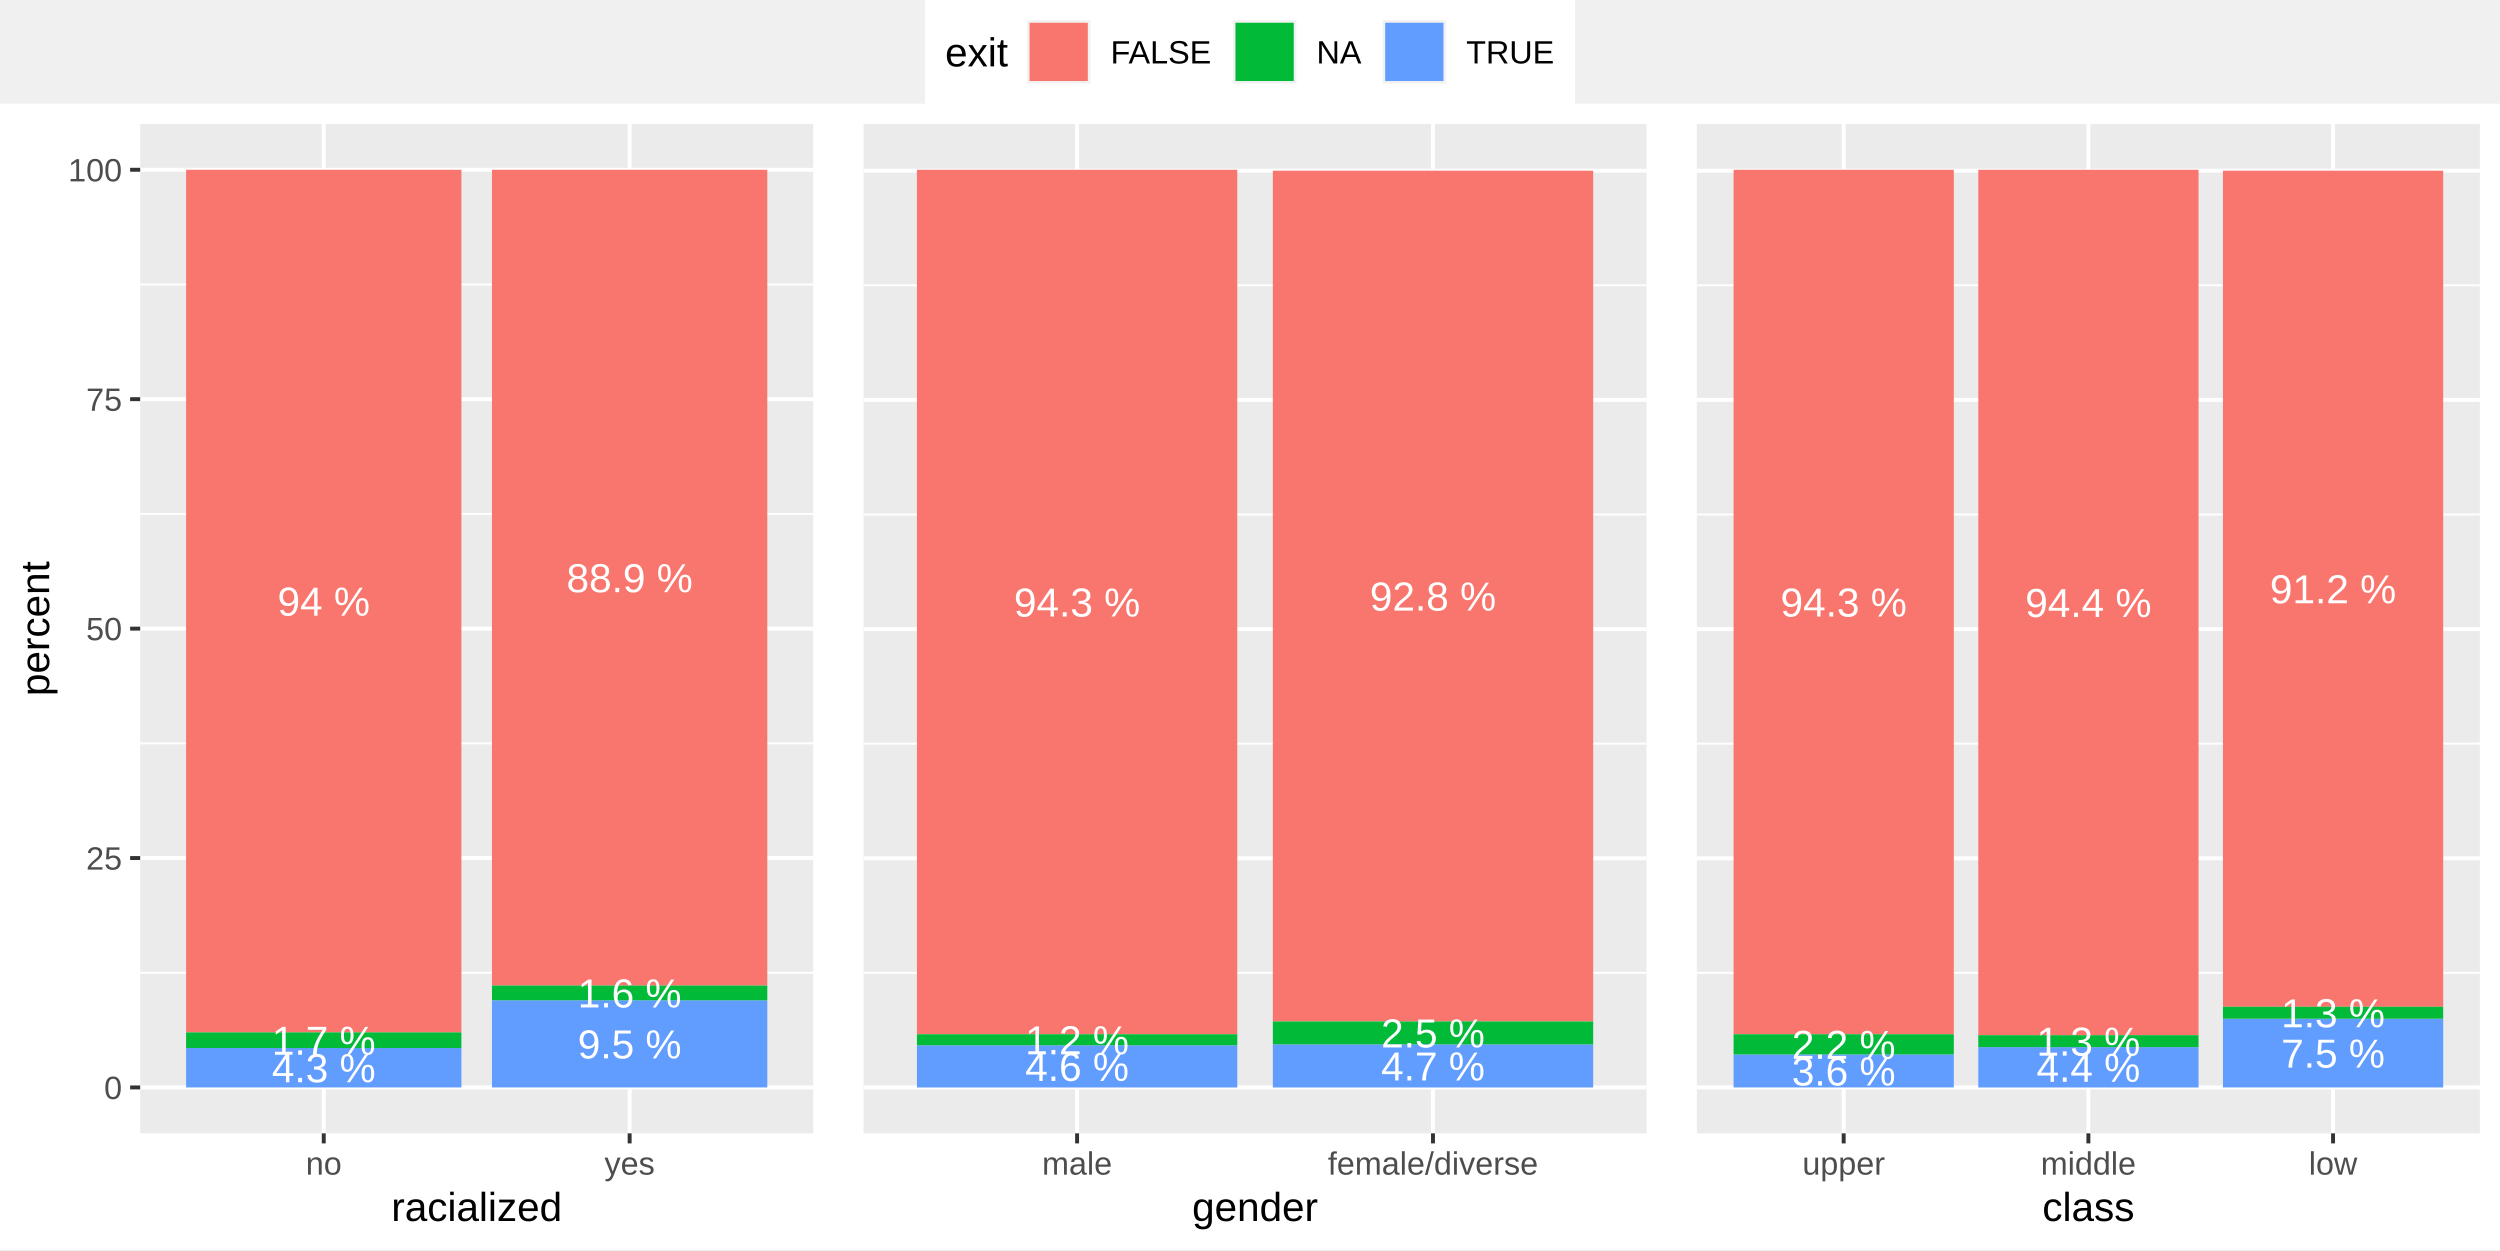
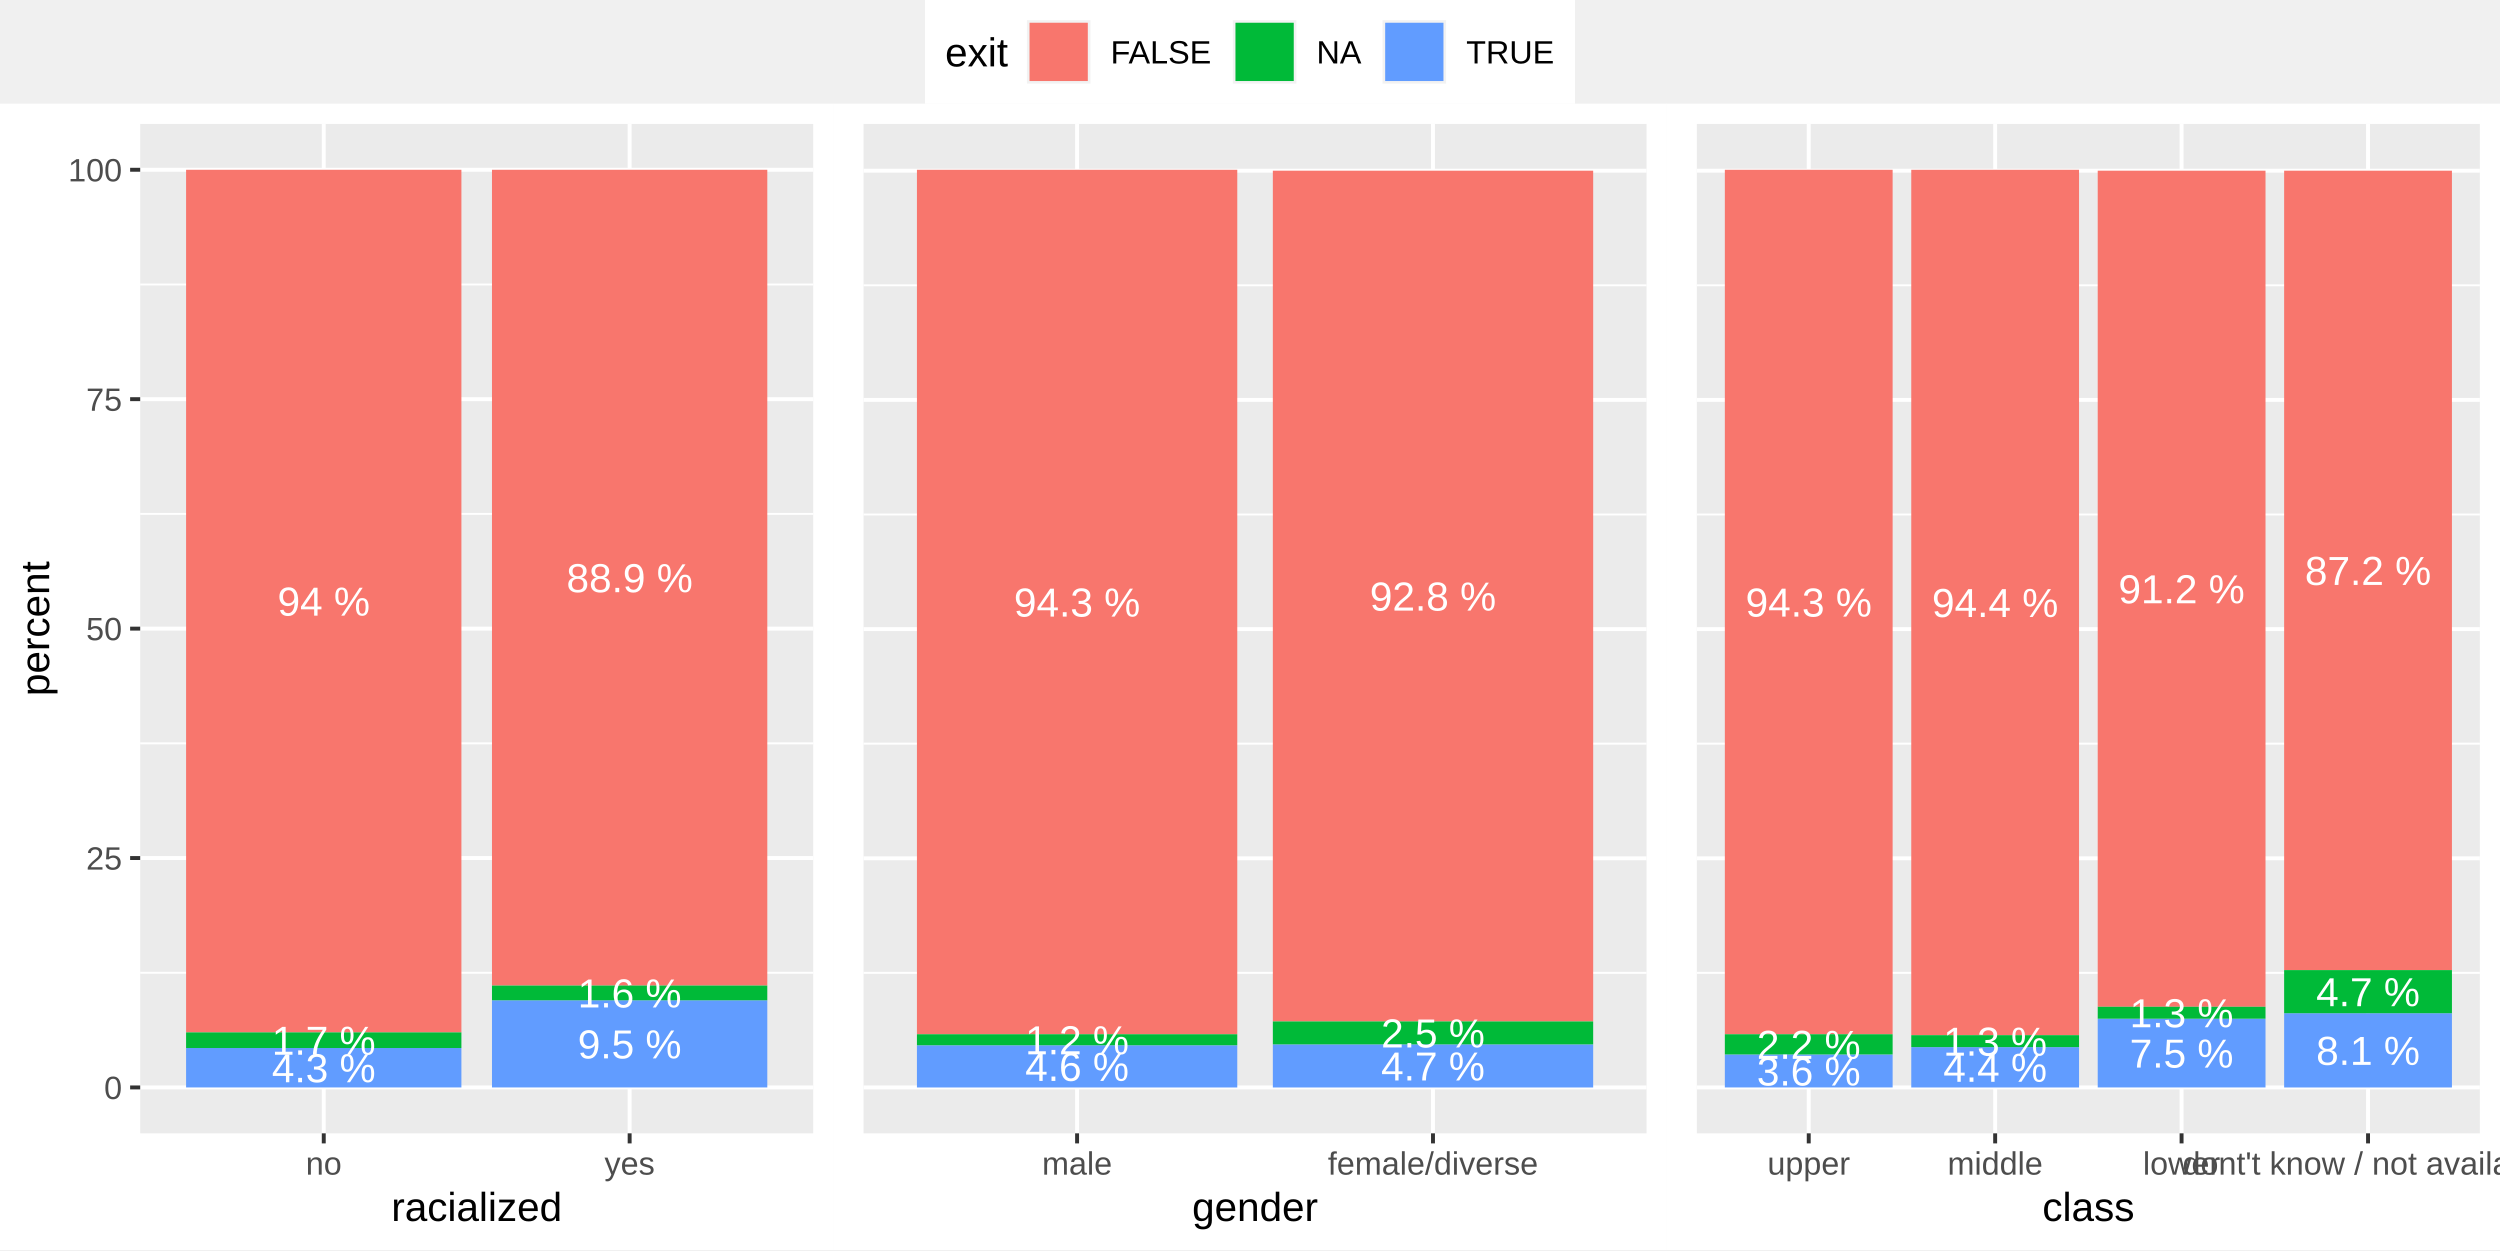
<svg xmlns="http://www.w3.org/2000/svg" class="svglite" width="680.31pt" height="340.16pt" viewBox="0 0 680.31 340.16">
  <defs>
    <style type="text/css">
    .svglite line, .svglite polyline, .svglite polygon, .svglite path, .svglite rect, .svglite circle {
      fill: none;
      stroke: #000000;
      stroke-linecap: round;
      stroke-linejoin: round;
      stroke-miterlimit: 10.00;
    }
    .svglite text {
      white-space: pre;
    }
  </style>
  </defs>
  <rect width="100%" height="100%" style="stroke: none; fill: none;" />
  <defs>
    <clipPath id="cpMC4wMHw2ODAuMzF8MC4wMHwzNDAuMTY=">
      <rect x="0.00" y="0.00" width="680.31" height="340.16" />
    </clipPath>
  </defs>
  <g clip-path="url(#cpMC4wMHw2ODAuMzF8MC4wMHwzNDAuMTY=)">
    <rect x="251.71" y="-0" width="176.89" height="28.24" style="stroke-width: 1.07; stroke: none; fill: #FFFFFF;" />
    <text x="257.19" y="18.07" style="font-size: 11.00px; font-family: &quot;Arial&quot;;" textLength="17.11px" lengthAdjust="spacingAndGlyphs">exit</text>
    <rect x="279.46" y="5.48" width="17.28" height="17.28" style="stroke-width: 1.07; stroke: none; fill: #F2F2F2;" />
    <rect x="280.16" y="6.19" width="15.86" height="15.86" style="stroke-width: 1.07; stroke: none; stroke-linecap: butt; stroke-linejoin: miter; fill: #F8766D;" />
    <rect x="335.49" y="5.48" width="17.28" height="17.28" style="stroke-width: 1.07; stroke: none; fill: #F2F2F2;" />
    <rect x="336.20" y="6.19" width="15.86" height="15.86" style="stroke-width: 1.07; stroke: none; stroke-linecap: butt; stroke-linejoin: miter; fill: #00BA38;" />
    <rect x="376.23" y="5.48" width="17.28" height="17.28" style="stroke-width: 1.07; stroke: none; fill: #F2F2F2;" />
    <rect x="376.94" y="6.19" width="15.86" height="15.86" style="stroke-width: 1.07; stroke: none; stroke-linecap: butt; stroke-linejoin: miter; fill: #619CFF;" />
    <text x="302.22" y="17.27" style="font-size: 8.80px; font-family: &quot;Arial&quot;;" textLength="27.87px" lengthAdjust="spacingAndGlyphs">FALSE</text>
    <text x="358.25" y="17.27" style="font-size: 8.80px; font-family: &quot;Arial&quot;;" textLength="12.22px" lengthAdjust="spacingAndGlyphs">NA</text>
    <text x="398.99" y="17.27" style="font-size: 8.80px; font-family: &quot;Arial&quot;;" textLength="23.94px" lengthAdjust="spacingAndGlyphs">TRUE</text>
  </g>
  <defs>
    <clipPath id="cpMC4wMHw2ODAuMzF8MjguMjR8MzQwLjE2">
      <rect x="0.00" y="28.24" width="680.31" height="311.92" />
    </clipPath>
  </defs>
  <g clip-path="url(#cpMC4wMHw2ODAuMzF8MjguMjR8MzQwLjE2)">
</g>
  <g clip-path="url(#cpMC4wMHw2ODAuMzF8MC4wMHwzNDAuMTY=)">
</g>
  <defs>
    <clipPath id="cpMC4wMHwyMjYuNzd8MjguMjR8MzQwLjE2">
      <rect x="0.00" y="28.24" width="226.77" height="311.92" />
    </clipPath>
  </defs>
  <g clip-path="url(#cpMC4wMHwyMjYuNzd8MjguMjR8MzQwLjE2)">
    <rect x="-0" y="28.24" width="226.77" height="311.92" style="stroke-width: 1.07; stroke: #FFFFFF; fill: #FFFFFF;" />
  </g>
  <g clip-path="url(#cpMC4wMHw2ODAuMzF8MC4wMHwzNDAuMTY=)">
</g>
  <defs>
    <clipPath id="cpMzguMTV8MjIxLjI5fDMzLjcyfDMwOC40MQ==">
      <rect x="38.15" y="33.72" width="183.14" height="274.69" />
    </clipPath>
  </defs>
  <g clip-path="url(#cpMzguMTV8MjIxLjI5fDMzLjcyfDMwOC40MQ==)">
    <rect x="38.15" y="33.72" width="183.14" height="274.69" style="stroke-width: 1.07; stroke: none; fill: #EBEBEB;" />
    <polyline points="38.15,264.71 221.29,264.71 " style="stroke-width: 0.53; stroke: #FFFFFF; stroke-linecap: butt;" />
    <polyline points="38.15,202.28 221.29,202.28 " style="stroke-width: 0.53; stroke: #FFFFFF; stroke-linecap: butt;" />
    <polyline points="38.15,139.85 221.29,139.85 " style="stroke-width: 0.53; stroke: #FFFFFF; stroke-linecap: butt;" />
    <polyline points="38.15,77.42 221.29,77.42 " style="stroke-width: 0.53; stroke: #FFFFFF; stroke-linecap: butt;" />
    <polyline points="38.15,295.92 221.29,295.92 " style="stroke-width: 1.07; stroke: #FFFFFF; stroke-linecap: butt;" />
    <polyline points="38.15,233.49 221.29,233.49 " style="stroke-width: 1.07; stroke: #FFFFFF; stroke-linecap: butt;" />
    <polyline points="38.15,171.06 221.29,171.06 " style="stroke-width: 1.07; stroke: #FFFFFF; stroke-linecap: butt;" />
    <polyline points="38.15,108.63 221.29,108.63 " style="stroke-width: 1.07; stroke: #FFFFFF; stroke-linecap: butt;" />
    <polyline points="38.15,46.20 221.29,46.20 " style="stroke-width: 1.07; stroke: #FFFFFF; stroke-linecap: butt;" />
    <polyline points="88.10,308.41 88.10,33.72 " style="stroke-width: 1.07; stroke: #FFFFFF; stroke-linecap: butt;" />
    <polyline points="171.34,308.41 171.34,33.72 " style="stroke-width: 1.07; stroke: #FFFFFF; stroke-linecap: butt;" />
    <rect x="50.64" y="46.20" width="74.92" height="234.74" style="stroke-width: 1.07; stroke: none; stroke-linecap: butt; stroke-linejoin: miter; fill: #F8766D;" />
    <rect x="50.64" y="285.18" width="74.92" height="10.74" style="stroke-width: 1.07; stroke: none; stroke-linecap: butt; stroke-linejoin: miter; fill: #619CFF;" />
    <rect x="50.64" y="280.94" width="74.92" height="4.25" style="stroke-width: 1.07; stroke: none; stroke-linecap: butt; stroke-linejoin: miter; fill: #00BA38;" />
    <rect x="133.88" y="46.20" width="74.92" height="222.00" style="stroke-width: 1.07; stroke: none; stroke-linecap: butt; stroke-linejoin: miter; fill: #F8766D;" />
    <rect x="133.88" y="272.20" width="74.92" height="23.72" style="stroke-width: 1.07; stroke: none; stroke-linecap: butt; stroke-linejoin: miter; fill: #619CFF;" />
    <rect x="133.88" y="268.20" width="74.92" height="4.00" style="stroke-width: 1.07; stroke: none; stroke-linecap: butt; stroke-linejoin: miter; fill: #00BA38;" />
    <text x="88.10" y="167.53" text-anchor="middle" style="font-size: 11.04px;fill: #FFFFFF; font-family: &quot;Arial&quot;;" textLength="25.14px" lengthAdjust="spacingAndGlyphs">94 %</text>
    <text x="88.10" y="294.51" text-anchor="middle" style="font-size: 11.04px;fill: #FFFFFF; font-family: &quot;Arial&quot;;" textLength="28.21px" lengthAdjust="spacingAndGlyphs">4.3 %</text>
    <text x="88.10" y="287.02" text-anchor="middle" style="font-size: 11.04px;fill: #FFFFFF; font-family: &quot;Arial&quot;;" textLength="28.21px" lengthAdjust="spacingAndGlyphs">1.7 %</text>
    <text x="171.34" y="161.16" text-anchor="middle" style="font-size: 11.04px;fill: #FFFFFF; font-family: &quot;Arial&quot;;" textLength="34.34px" lengthAdjust="spacingAndGlyphs">88.9 %</text>
    <text x="171.34" y="288.02" text-anchor="middle" style="font-size: 11.04px;fill: #FFFFFF; font-family: &quot;Arial&quot;;" textLength="28.21px" lengthAdjust="spacingAndGlyphs">9.5 %</text>
    <text x="171.34" y="274.16" text-anchor="middle" style="font-size: 11.04px;fill: #FFFFFF; font-family: &quot;Arial&quot;;" textLength="28.21px" lengthAdjust="spacingAndGlyphs">1.6 %</text>
  </g>
  <g clip-path="url(#cpMC4wMHw2ODAuMzF8MC4wMHwzNDAuMTY=)">
    <text x="33.22" y="299.08" text-anchor="end" style="font-size: 8.80px;fill: #4D4D4D; font-family: &quot;Arial&quot;;" textLength="4.90px" lengthAdjust="spacingAndGlyphs">0</text>
    <text x="33.22" y="236.65" text-anchor="end" style="font-size: 8.80px;fill: #4D4D4D; font-family: &quot;Arial&quot;;" textLength="9.79px" lengthAdjust="spacingAndGlyphs">25</text>
    <text x="33.22" y="174.22" text-anchor="end" style="font-size: 8.80px;fill: #4D4D4D; font-family: &quot;Arial&quot;;" textLength="9.79px" lengthAdjust="spacingAndGlyphs">50</text>
    <text x="33.22" y="111.79" text-anchor="end" style="font-size: 8.80px;fill: #4D4D4D; font-family: &quot;Arial&quot;;" textLength="9.79px" lengthAdjust="spacingAndGlyphs">75</text>
    <text x="33.22" y="49.36" text-anchor="end" style="font-size: 8.80px;fill: #4D4D4D; font-family: &quot;Arial&quot;;" textLength="14.69px" lengthAdjust="spacingAndGlyphs">100</text>
    <polyline points="35.41,295.92 38.15,295.92 " style="stroke-width: 1.07; stroke: #333333; stroke-linecap: butt;" />
    <polyline points="35.41,233.49 38.15,233.49 " style="stroke-width: 1.07; stroke: #333333; stroke-linecap: butt;" />
    <polyline points="35.41,171.06 38.15,171.06 " style="stroke-width: 1.07; stroke: #333333; stroke-linecap: butt;" />
    <polyline points="35.41,108.63 38.15,108.63 " style="stroke-width: 1.07; stroke: #333333; stroke-linecap: butt;" />
    <polyline points="35.41,46.20 38.15,46.20 " style="stroke-width: 1.07; stroke: #333333; stroke-linecap: butt;" />
    <polyline points="88.10,311.15 88.10,308.41 " style="stroke-width: 1.07; stroke: #333333; stroke-linecap: butt;" />
    <polyline points="171.34,311.15 171.34,308.41 " style="stroke-width: 1.07; stroke: #333333; stroke-linecap: butt;" />
    <text x="88.10" y="319.65" text-anchor="middle" style="font-size: 8.80px;fill: #4D4D4D; font-family: &quot;Arial&quot;;" textLength="9.79px" lengthAdjust="spacingAndGlyphs">no</text>
    <text x="171.34" y="319.65" text-anchor="middle" style="font-size: 8.80px;fill: #4D4D4D; font-family: &quot;Arial&quot;;" textLength="13.69px" lengthAdjust="spacingAndGlyphs">yes</text>
    <text x="129.72" y="332.26" text-anchor="middle" style="font-size: 11.00px; font-family: &quot;Arial&quot;;" textLength="46.47px" lengthAdjust="spacingAndGlyphs">racialized</text>
    <text transform="translate(13.37,171.06) rotate(-90)" text-anchor="middle" style="font-size: 11.00px; font-family: &quot;Arial&quot;;" textLength="36.70px" lengthAdjust="spacingAndGlyphs">percent</text>
  </g>
  <defs>
    <clipPath id="cpMjI2Ljc3fDQ1My41NHwyOC4yNHwzNDAuMTY=">
      <rect x="226.77" y="28.24" width="226.77" height="311.92" />
    </clipPath>
  </defs>
  <g clip-path="url(#cpMjI2Ljc3fDQ1My41NHwyOC4yNHwzNDAuMTY=)">
    <rect x="226.77" y="28.24" width="226.77" height="311.92" style="stroke-width: 1.07; stroke: #FFFFFF; fill: #FFFFFF;" />
  </g>
  <g clip-path="url(#cpMC4wMHw2ODAuMzF8MC4wMHwzNDAuMTY=)">
</g>
  <defs>
    <clipPath id="cpMjM0Ljk5fDQ0OC4wNnwzMy43MnwzMDguNDE=">
      <rect x="234.99" y="33.72" width="213.07" height="274.69" />
    </clipPath>
  </defs>
  <g clip-path="url(#cpMjM0Ljk5fDQ0OC4wNnwzMy43MnwzMDguNDE=)">
    <rect x="234.99" y="33.72" width="213.07" height="274.69" style="stroke-width: 1.07; stroke: none; fill: #EBEBEB;" />
    <polyline points="234.99,264.74 448.06,264.74 " style="stroke-width: 0.53; stroke: #FFFFFF; stroke-linecap: butt;" />
    <polyline points="234.99,202.37 448.06,202.37 " style="stroke-width: 0.53; stroke: #FFFFFF; stroke-linecap: butt;" />
    <polyline points="234.99,140.00 448.06,140.00 " style="stroke-width: 0.53; stroke: #FFFFFF; stroke-linecap: butt;" />
    <polyline points="234.99,77.64 448.06,77.64 " style="stroke-width: 0.53; stroke: #FFFFFF; stroke-linecap: butt;" />
    <polyline points="234.99,295.92 448.06,295.92 " style="stroke-width: 1.07; stroke: #FFFFFF; stroke-linecap: butt;" />
    <polyline points="234.99,233.56 448.06,233.56 " style="stroke-width: 1.07; stroke: #FFFFFF; stroke-linecap: butt;" />
    <polyline points="234.99,171.19 448.06,171.19 " style="stroke-width: 1.07; stroke: #FFFFFF; stroke-linecap: butt;" />
    <polyline points="234.99,108.82 448.06,108.82 " style="stroke-width: 1.07; stroke: #FFFFFF; stroke-linecap: butt;" />
    <polyline points="234.99,46.45 448.06,46.45 " style="stroke-width: 1.07; stroke: #FFFFFF; stroke-linecap: butt;" />
    <polyline points="293.10,308.41 293.10,33.72 " style="stroke-width: 1.07; stroke: #FFFFFF; stroke-linecap: butt;" />
    <polyline points="389.95,308.41 389.95,33.72 " style="stroke-width: 1.07; stroke: #FFFFFF; stroke-linecap: butt;" />
    <rect x="249.52" y="46.20" width="87.17" height="235.25" style="stroke-width: 1.07; stroke: none; stroke-linecap: butt; stroke-linejoin: miter; fill: #F8766D;" />
    <rect x="249.52" y="284.45" width="87.17" height="11.48" style="stroke-width: 1.07; stroke: none; stroke-linecap: butt; stroke-linejoin: miter; fill: #619CFF;" />
    <rect x="249.52" y="281.45" width="87.17" height="2.99" style="stroke-width: 1.07; stroke: none; stroke-linecap: butt; stroke-linejoin: miter; fill: #00BA38;" />
    <rect x="346.37" y="46.45" width="87.17" height="231.51" style="stroke-width: 1.07; stroke: none; stroke-linecap: butt; stroke-linejoin: miter; fill: #F8766D;" />
    <rect x="346.37" y="284.20" width="87.17" height="11.73" style="stroke-width: 1.07; stroke: none; stroke-linecap: butt; stroke-linejoin: miter; fill: #619CFF;" />
    <rect x="346.37" y="277.96" width="87.17" height="6.24" style="stroke-width: 1.07; stroke: none; stroke-linecap: butt; stroke-linejoin: miter; fill: #00BA38;" />
    <text x="293.10" y="167.79" text-anchor="middle" style="font-size: 11.04px;fill: #FFFFFF; font-family: &quot;Arial&quot;;" textLength="34.34px" lengthAdjust="spacingAndGlyphs">94.3 %</text>
    <text x="293.10" y="294.14" text-anchor="middle" style="font-size: 11.04px;fill: #FFFFFF; font-family: &quot;Arial&quot;;" textLength="28.21px" lengthAdjust="spacingAndGlyphs">4.6 %</text>
    <text x="293.10" y="286.91" text-anchor="middle" style="font-size: 11.04px;fill: #FFFFFF; font-family: &quot;Arial&quot;;" textLength="28.21px" lengthAdjust="spacingAndGlyphs">1.2 %</text>
    <text x="389.95" y="166.16" text-anchor="middle" style="font-size: 11.04px;fill: #FFFFFF; font-family: &quot;Arial&quot;;" textLength="34.34px" lengthAdjust="spacingAndGlyphs">92.8 %</text>
    <text x="389.95" y="294.02" text-anchor="middle" style="font-size: 11.04px;fill: #FFFFFF; font-family: &quot;Arial&quot;;" textLength="28.21px" lengthAdjust="spacingAndGlyphs">4.7 %</text>
    <text x="389.95" y="285.04" text-anchor="middle" style="font-size: 11.04px;fill: #FFFFFF; font-family: &quot;Arial&quot;;" textLength="28.21px" lengthAdjust="spacingAndGlyphs">2.5 %</text>
  </g>
  <g clip-path="url(#cpMC4wMHw2ODAuMzF8MC4wMHwzNDAuMTY=)">
    <polyline points="293.10,311.15 293.10,308.41 " style="stroke-width: 1.07; stroke: #333333; stroke-linecap: butt;" />
    <polyline points="389.95,311.15 389.95,308.41 " style="stroke-width: 1.07; stroke: #333333; stroke-linecap: butt;" />
    <text x="293.10" y="319.65" text-anchor="middle" style="font-size: 8.80px;fill: #4D4D4D; font-family: &quot;Arial&quot;;" textLength="19.07px" lengthAdjust="spacingAndGlyphs">male</text>
    <text x="389.95" y="319.65" text-anchor="middle" style="font-size: 8.80px;fill: #4D4D4D; font-family: &quot;Arial&quot;;" textLength="57.22px" lengthAdjust="spacingAndGlyphs">female/diverse</text>
    <text x="341.53" y="332.26" text-anchor="middle" style="font-size: 11.00px; font-family: &quot;Arial&quot;;" textLength="34.26px" lengthAdjust="spacingAndGlyphs">gender</text>
  </g>
  <defs>
    <clipPath id="cpNDUzLjU0fDY4MC4zMXwyOC4yNHwzNDAuMTY=">
      <rect x="453.54" y="28.24" width="226.77" height="311.92" />
    </clipPath>
  </defs>
  <g clip-path="url(#cpNDUzLjU0fDY4MC4zMXwyOC4yNHwzNDAuMTY=)">
    <rect x="453.54" y="28.24" width="226.77" height="311.92" style="stroke-width: 1.07; stroke: #FFFFFF; fill: #FFFFFF;" />
  </g>
  <g clip-path="url(#cpMC4wMHw2ODAuMzF8MC4wMHwzNDAuMTY=)">
</g>
  <defs>
    <clipPath id="cpNDYxLjc2fDY3NC44NHwzMy43MnwzMDguNDE=">
      <rect x="461.76" y="33.72" width="213.07" height="274.69" />
    </clipPath>
  </defs>
  <g clip-path="url(#cpNDYxLjc2fDY3NC44NHwzMy43MnwzMDguNDE=)">
    <rect x="461.76" y="33.72" width="213.07" height="274.69" style="stroke-width: 1.07; stroke: none; fill: #EBEBEB;" />
    <polyline points="461.76,264.74 674.84,264.74 " style="stroke-width: 0.53; stroke: #FFFFFF; stroke-linecap: butt;" />
    <polyline points="461.76,202.37 674.84,202.37 " style="stroke-width: 0.53; stroke: #FFFFFF; stroke-linecap: butt;" />
    <polyline points="461.76,140.00 674.84,140.00 " style="stroke-width: 0.53; stroke: #FFFFFF; stroke-linecap: butt;" />
    <polyline points="461.76,77.64 674.84,77.64 " style="stroke-width: 0.53; stroke: #FFFFFF; stroke-linecap: butt;" />
    <polyline points="461.76,295.92 674.84,295.92 " style="stroke-width: 1.07; stroke: #FFFFFF; stroke-linecap: butt;" />
    <polyline points="461.76,233.56 674.84,233.56 " style="stroke-width: 1.07; stroke: #FFFFFF; stroke-linecap: butt;" />
    <polyline points="461.76,171.19 674.84,171.19 " style="stroke-width: 1.07; stroke: #FFFFFF; stroke-linecap: butt;" />
    <polyline points="461.76,108.82 674.84,108.82 " style="stroke-width: 1.07; stroke: #FFFFFF; stroke-linecap: butt;" />
    <polyline points="461.76,46.45 674.84,46.45 " style="stroke-width: 1.07; stroke: #FFFFFF; stroke-linecap: butt;" />
-     <polyline points="501.71,308.41 501.71,33.72 " style="stroke-width: 1.07; stroke: #FFFFFF; stroke-linecap: butt;" />
-     <polyline points="568.30,308.41 568.30,33.72 " style="stroke-width: 1.07; stroke: #FFFFFF; stroke-linecap: butt;" />
-     <polyline points="634.88,308.41 634.88,33.72 " style="stroke-width: 1.07; stroke: #FFFFFF; stroke-linecap: butt;" />
-     <rect x="471.75" y="46.20" width="59.93" height="235.25" style="stroke-width: 1.07; stroke: none; stroke-linecap: butt; stroke-linejoin: miter; fill: #F8766D;" />
-     <rect x="471.75" y="286.94" width="59.93" height="8.98" style="stroke-width: 1.07; stroke: none; stroke-linecap: butt; stroke-linejoin: miter; fill: #619CFF;" />
-     <rect x="471.75" y="281.45" width="59.93" height="5.49" style="stroke-width: 1.07; stroke: none; stroke-linecap: butt; stroke-linejoin: miter; fill: #00BA38;" />
-     <rect x="538.34" y="46.20" width="59.93" height="235.50" style="stroke-width: 1.07; stroke: none; stroke-linecap: butt; stroke-linejoin: miter; fill: #F8766D;" />
-     <rect x="538.34" y="284.95" width="59.93" height="10.98" style="stroke-width: 1.07; stroke: none; stroke-linecap: butt; stroke-linejoin: miter; fill: #619CFF;" />
-     <rect x="538.34" y="281.70" width="59.93" height="3.24" style="stroke-width: 1.07; stroke: none; stroke-linecap: butt; stroke-linejoin: miter; fill: #00BA38;" />
-     <rect x="604.92" y="46.45" width="59.93" height="227.52" style="stroke-width: 1.07; stroke: none; stroke-linecap: butt; stroke-linejoin: miter; fill: #F8766D;" />
-     <rect x="604.92" y="277.21" width="59.93" height="18.71" style="stroke-width: 1.07; stroke: none; stroke-linecap: butt; stroke-linejoin: miter; fill: #619CFF;" />
-     <rect x="604.92" y="273.97" width="59.93" height="3.24" style="stroke-width: 1.07; stroke: none; stroke-linecap: butt; stroke-linejoin: miter; fill: #00BA38;" />
-     <text x="501.71" y="167.79" text-anchor="middle" style="font-size: 11.04px;fill: #FFFFFF; font-family: &quot;Arial&quot;;" textLength="34.34px" lengthAdjust="spacingAndGlyphs">94.3 %</text>
-     <text x="501.71" y="295.39" text-anchor="middle" style="font-size: 11.04px;fill: #FFFFFF; font-family: &quot;Arial&quot;;" textLength="28.21px" lengthAdjust="spacingAndGlyphs">3.6 %</text>
-     <text x="501.71" y="288.15" text-anchor="middle" style="font-size: 11.04px;fill: #FFFFFF; font-family: &quot;Arial&quot;;" textLength="28.21px" lengthAdjust="spacingAndGlyphs">2.2 %</text>
-     <text x="568.30" y="167.91" text-anchor="middle" style="font-size: 11.04px;fill: #FFFFFF; font-family: &quot;Arial&quot;;" textLength="34.34px" lengthAdjust="spacingAndGlyphs">94.4 %</text>
-     <text x="568.30" y="294.39" text-anchor="middle" style="font-size: 11.04px;fill: #FFFFFF; font-family: &quot;Arial&quot;;" textLength="28.21px" lengthAdjust="spacingAndGlyphs">4.4 %</text>
-     <text x="568.30" y="287.28" text-anchor="middle" style="font-size: 11.04px;fill: #FFFFFF; font-family: &quot;Arial&quot;;" textLength="28.21px" lengthAdjust="spacingAndGlyphs">1.3 %</text>
-     <text x="634.88" y="164.17" text-anchor="middle" style="font-size: 11.04px;fill: #FFFFFF; font-family: &quot;Arial&quot;;" textLength="34.34px" lengthAdjust="spacingAndGlyphs">91.2 %</text>
-     <text x="634.88" y="290.52" text-anchor="middle" style="font-size: 11.04px;fill: #FFFFFF; font-family: &quot;Arial&quot;;" textLength="28.21px" lengthAdjust="spacingAndGlyphs">7.5 %</text>
-     <text x="634.88" y="279.55" text-anchor="middle" style="font-size: 11.04px;fill: #FFFFFF; font-family: &quot;Arial&quot;;" textLength="28.21px" lengthAdjust="spacingAndGlyphs">1.3 %</text>
-   </g>
-   <g clip-path="url(#cpMC4wMHw2ODAuMzF8MC4wMHwzNDAuMTY=)">
-     <polyline points="501.71,311.15 501.71,308.41 " style="stroke-width: 1.07; stroke: #333333; stroke-linecap: butt;" />
-     <polyline points="568.30,311.15 568.30,308.41 " style="stroke-width: 1.07; stroke: #333333; stroke-linecap: butt;" />
-     <polyline points="634.88,311.15 634.88,308.41 " style="stroke-width: 1.07; stroke: #333333; stroke-linecap: butt;" />
-     <text x="501.71" y="319.65" text-anchor="middle" style="font-size: 8.80px;fill: #4D4D4D; font-family: &quot;Arial&quot;;" textLength="22.51px" lengthAdjust="spacingAndGlyphs">upper</text>
-     <text x="568.30" y="319.65" text-anchor="middle" style="font-size: 8.80px;fill: #4D4D4D; font-family: &quot;Arial&quot;;" textLength="25.92px" lengthAdjust="spacingAndGlyphs">middle</text>
-     <text x="634.88" y="319.65" text-anchor="middle" style="font-size: 8.80px;fill: #4D4D4D; font-family: &quot;Arial&quot;;" textLength="13.20px" lengthAdjust="spacingAndGlyphs">low</text>
+     <polyline points="492.20,308.41 492.20,33.72 " style="stroke-width: 1.07; stroke: #FFFFFF; stroke-linecap: butt;" />
+     <polyline points="542.93,308.41 542.93,33.72 " style="stroke-width: 1.07; stroke: #FFFFFF; stroke-linecap: butt;" />
+     <polyline points="593.66,308.41 593.66,33.72 " style="stroke-width: 1.07; stroke: #FFFFFF; stroke-linecap: butt;" />
+     <polyline points="644.40,308.41 644.40,33.72 " style="stroke-width: 1.07; stroke: #FFFFFF; stroke-linecap: butt;" />
+     <rect x="469.37" y="46.20" width="45.66" height="235.25" style="stroke-width: 1.07; stroke: none; stroke-linecap: butt; stroke-linejoin: miter; fill: #F8766D;" />
+     <rect x="469.37" y="286.94" width="45.66" height="8.98" style="stroke-width: 1.07; stroke: none; stroke-linecap: butt; stroke-linejoin: miter; fill: #619CFF;" />
+     <rect x="469.37" y="281.45" width="45.66" height="5.49" style="stroke-width: 1.07; stroke: none; stroke-linecap: butt; stroke-linejoin: miter; fill: #00BA38;" />
+     <rect x="520.10" y="46.20" width="45.66" height="235.50" style="stroke-width: 1.07; stroke: none; stroke-linecap: butt; stroke-linejoin: miter; fill: #F8766D;" />
+     <rect x="520.10" y="284.95" width="45.66" height="10.98" style="stroke-width: 1.07; stroke: none; stroke-linecap: butt; stroke-linejoin: miter; fill: #619CFF;" />
+     <rect x="520.10" y="281.70" width="45.66" height="3.24" style="stroke-width: 1.07; stroke: none; stroke-linecap: butt; stroke-linejoin: miter; fill: #00BA38;" />
+     <rect x="570.84" y="46.45" width="45.66" height="227.52" style="stroke-width: 1.07; stroke: none; stroke-linecap: butt; stroke-linejoin: miter; fill: #F8766D;" />
+     <rect x="570.84" y="277.21" width="45.66" height="18.71" style="stroke-width: 1.07; stroke: none; stroke-linecap: butt; stroke-linejoin: miter; fill: #619CFF;" />
+     <rect x="570.84" y="273.97" width="45.66" height="3.24" style="stroke-width: 1.07; stroke: none; stroke-linecap: butt; stroke-linejoin: miter; fill: #00BA38;" />
+     <rect x="621.57" y="46.45" width="45.66" height="217.54" style="stroke-width: 1.07; stroke: none; stroke-linecap: butt; stroke-linejoin: miter; fill: #F8766D;" />
+     <rect x="621.57" y="275.72" width="45.66" height="20.21" style="stroke-width: 1.07; stroke: none; stroke-linecap: butt; stroke-linejoin: miter; fill: #619CFF;" />
+     <rect x="621.57" y="263.99" width="45.66" height="11.73" style="stroke-width: 1.07; stroke: none; stroke-linecap: butt; stroke-linejoin: miter; fill: #00BA38;" />
+     <text x="492.20" y="167.79" text-anchor="middle" style="font-size: 11.04px;fill: #FFFFFF; font-family: &quot;Arial&quot;;" textLength="34.34px" lengthAdjust="spacingAndGlyphs">94.3 %</text>
+     <text x="492.20" y="295.39" text-anchor="middle" style="font-size: 11.04px;fill: #FFFFFF; font-family: &quot;Arial&quot;;" textLength="28.21px" lengthAdjust="spacingAndGlyphs">3.6 %</text>
+     <text x="492.20" y="288.15" text-anchor="middle" style="font-size: 11.04px;fill: #FFFFFF; font-family: &quot;Arial&quot;;" textLength="28.21px" lengthAdjust="spacingAndGlyphs">2.2 %</text>
+     <text x="542.93" y="167.91" text-anchor="middle" style="font-size: 11.04px;fill: #FFFFFF; font-family: &quot;Arial&quot;;" textLength="34.34px" lengthAdjust="spacingAndGlyphs">94.4 %</text>
+     <text x="542.93" y="294.39" text-anchor="middle" style="font-size: 11.04px;fill: #FFFFFF; font-family: &quot;Arial&quot;;" textLength="28.21px" lengthAdjust="spacingAndGlyphs">4.4 %</text>
+     <text x="542.93" y="287.28" text-anchor="middle" style="font-size: 11.04px;fill: #FFFFFF; font-family: &quot;Arial&quot;;" textLength="28.21px" lengthAdjust="spacingAndGlyphs">1.3 %</text>
+     <text x="593.66" y="164.17" text-anchor="middle" style="font-size: 11.04px;fill: #FFFFFF; font-family: &quot;Arial&quot;;" textLength="34.34px" lengthAdjust="spacingAndGlyphs">91.2 %</text>
+     <text x="593.66" y="290.52" text-anchor="middle" style="font-size: 11.04px;fill: #FFFFFF; font-family: &quot;Arial&quot;;" textLength="28.21px" lengthAdjust="spacingAndGlyphs">7.5 %</text>
+     <text x="593.66" y="279.55" text-anchor="middle" style="font-size: 11.04px;fill: #FFFFFF; font-family: &quot;Arial&quot;;" textLength="28.21px" lengthAdjust="spacingAndGlyphs">1.3 %</text>
+     <text x="644.40" y="159.18" text-anchor="middle" style="font-size: 11.04px;fill: #FFFFFF; font-family: &quot;Arial&quot;;" textLength="34.34px" lengthAdjust="spacingAndGlyphs">87.2 %</text>
+     <text x="644.40" y="289.78" text-anchor="middle" style="font-size: 11.04px;fill: #FFFFFF; font-family: &quot;Arial&quot;;" textLength="28.21px" lengthAdjust="spacingAndGlyphs">8.1 %</text>
+     <text x="644.40" y="273.81" text-anchor="middle" style="font-size: 11.04px;fill: #FFFFFF; font-family: &quot;Arial&quot;;" textLength="28.21px" lengthAdjust="spacingAndGlyphs">4.7 %</text>
+   </g>
+   <g clip-path="url(#cpMC4wMHw2ODAuMzF8MC4wMHwzNDAuMTY=)">
+     <polyline points="492.20,311.15 492.20,308.41 " style="stroke-width: 1.07; stroke: #333333; stroke-linecap: butt;" />
+     <polyline points="542.93,311.15 542.93,308.41 " style="stroke-width: 1.07; stroke: #333333; stroke-linecap: butt;" />
+     <polyline points="593.66,311.15 593.66,308.41 " style="stroke-width: 1.07; stroke: #333333; stroke-linecap: butt;" />
+     <polyline points="644.40,311.15 644.40,308.41 " style="stroke-width: 1.07; stroke: #333333; stroke-linecap: butt;" />
+     <text x="492.20" y="319.65" text-anchor="middle" style="font-size: 8.80px;fill: #4D4D4D; font-family: &quot;Arial&quot;;" textLength="22.51px" lengthAdjust="spacingAndGlyphs">upper</text>
+     <text x="542.93" y="319.65" text-anchor="middle" style="font-size: 8.80px;fill: #4D4D4D; font-family: &quot;Arial&quot;;" textLength="25.92px" lengthAdjust="spacingAndGlyphs">middle</text>
+     <text x="593.66" y="319.65" text-anchor="middle" style="font-size: 8.80px;fill: #4D4D4D; font-family: &quot;Arial&quot;;" textLength="21.02px" lengthAdjust="spacingAndGlyphs">lower</text>
+     <text x="644.40" y="319.65" text-anchor="middle" style="font-size: 8.80px;fill: #4D4D4D; font-family: &quot;Arial&quot;;" textLength="100.96px" lengthAdjust="spacingAndGlyphs">dont't know / not available</text>
    <text x="568.30" y="332.26" text-anchor="middle" style="font-size: 11.00px; font-family: &quot;Arial&quot;;" textLength="25.06px" lengthAdjust="spacingAndGlyphs">class</text>
  </g>
</svg>
